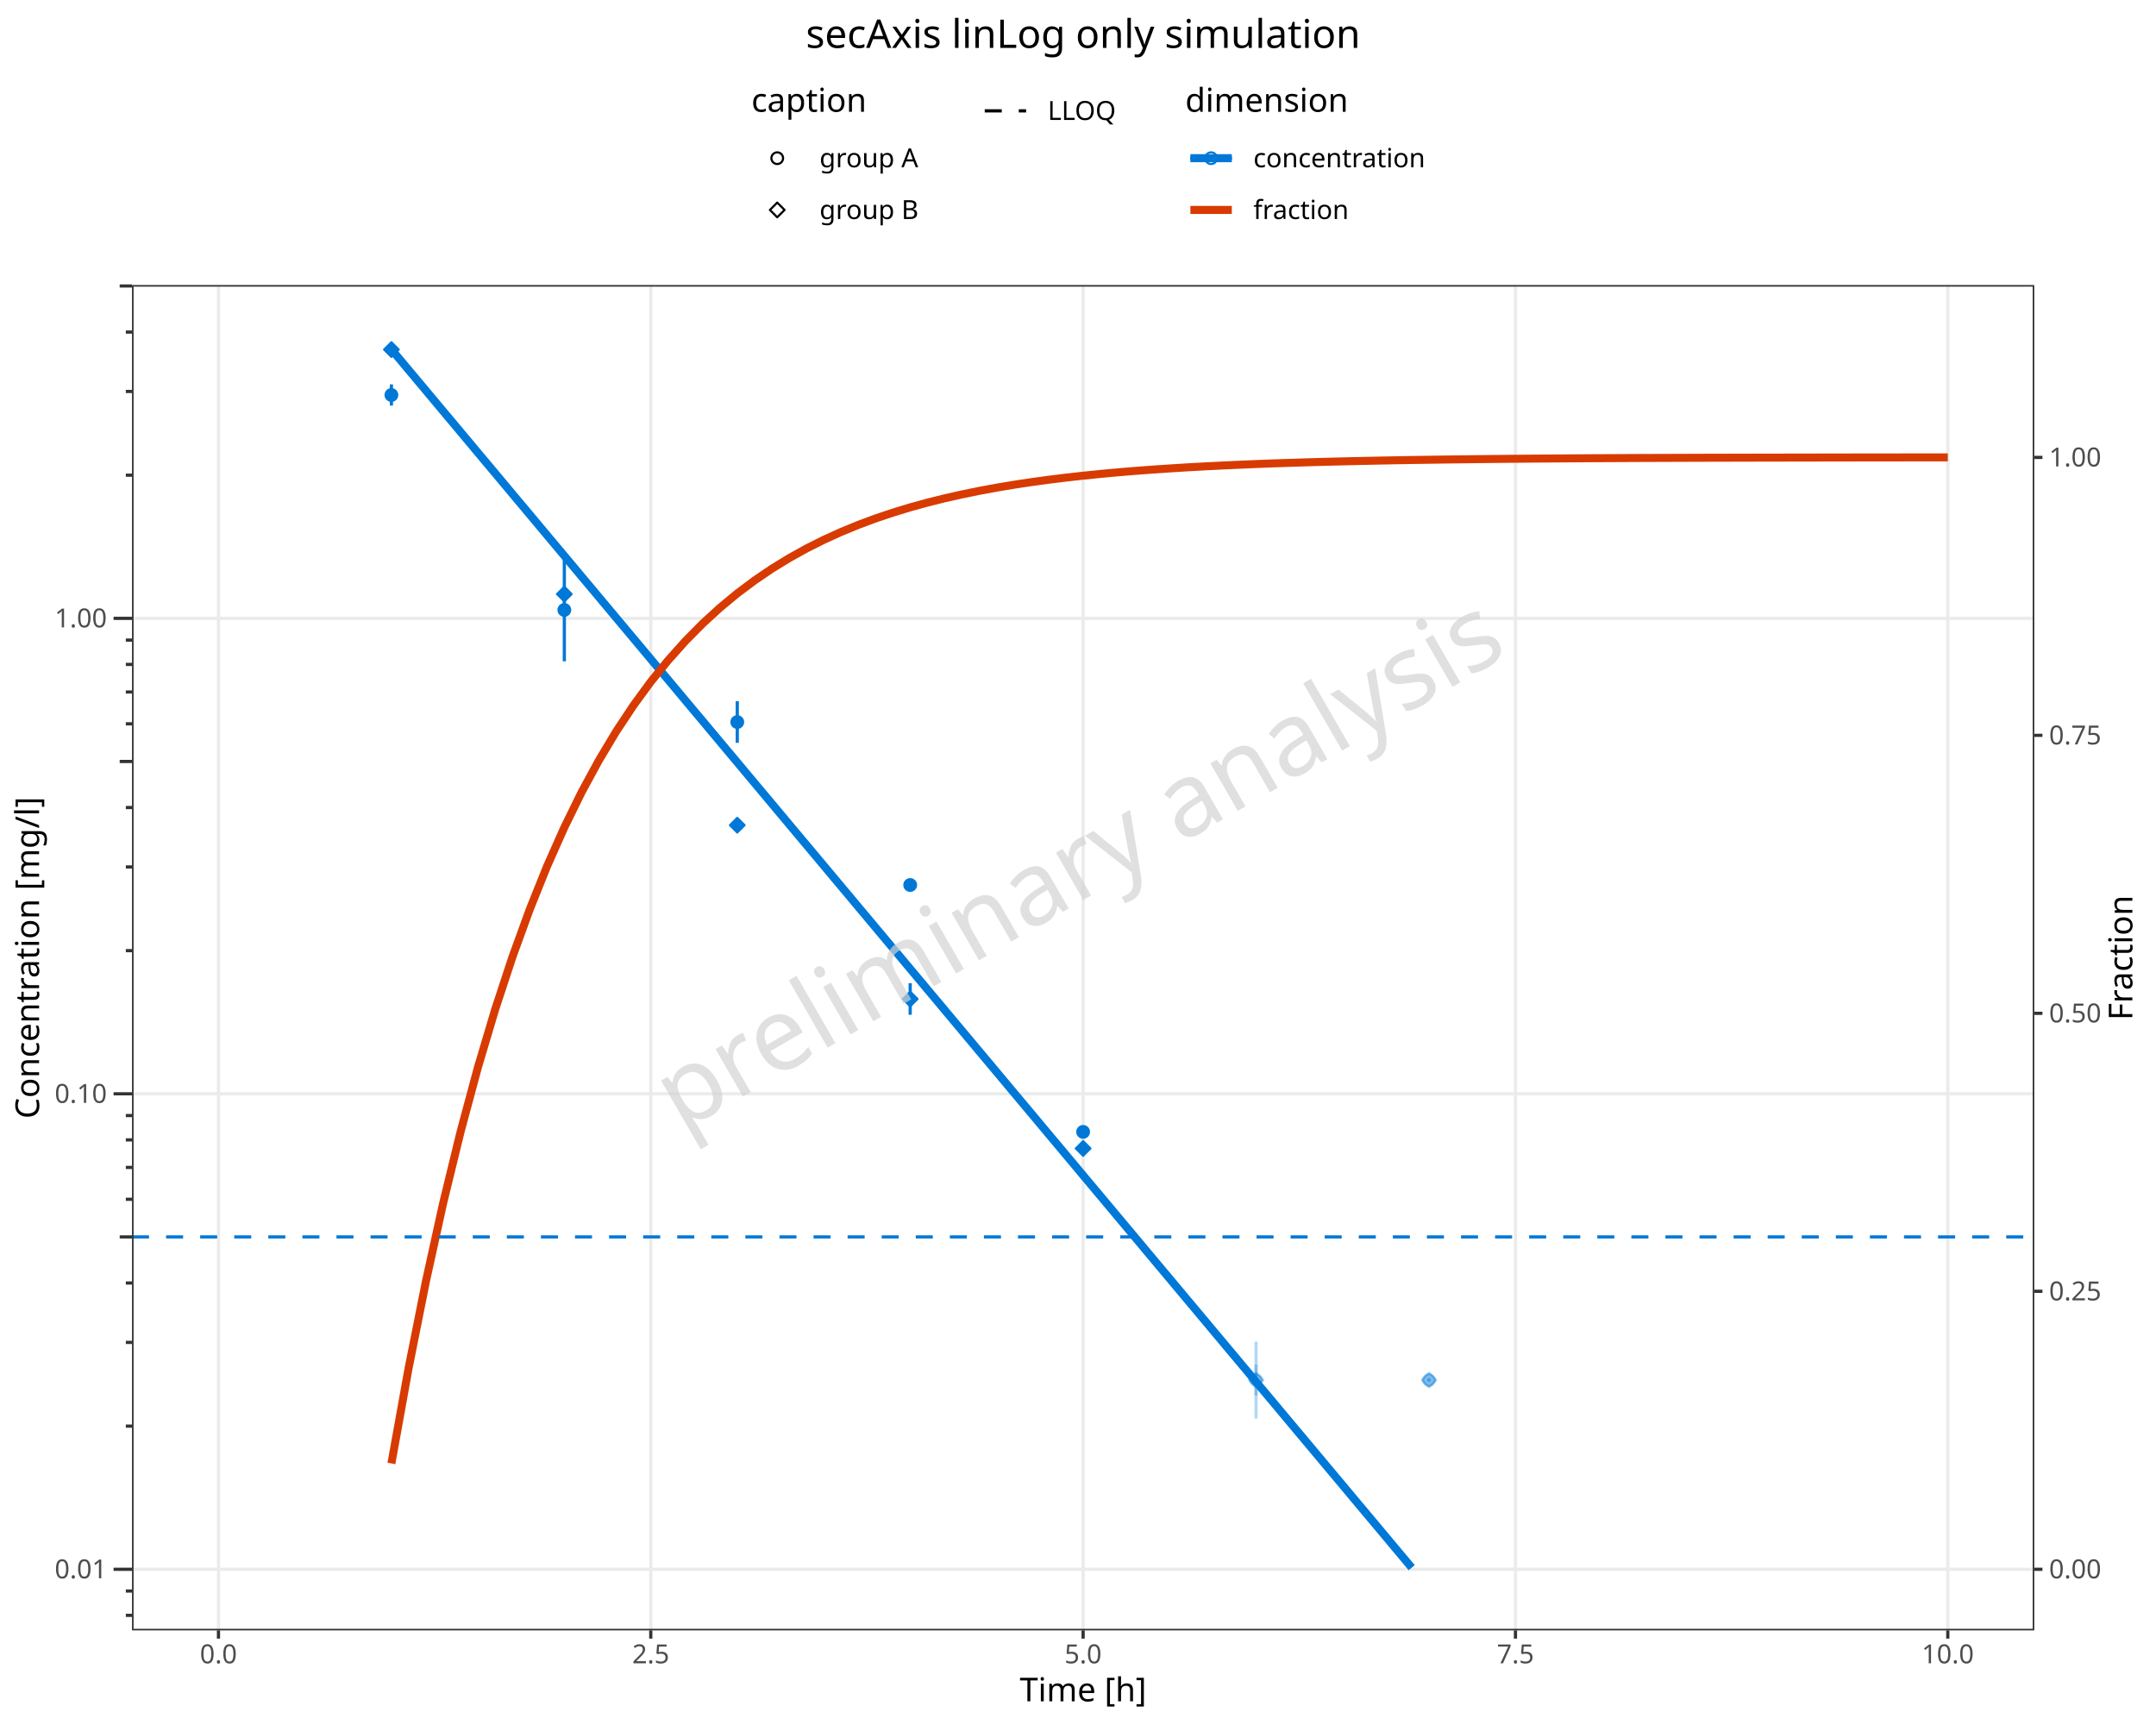
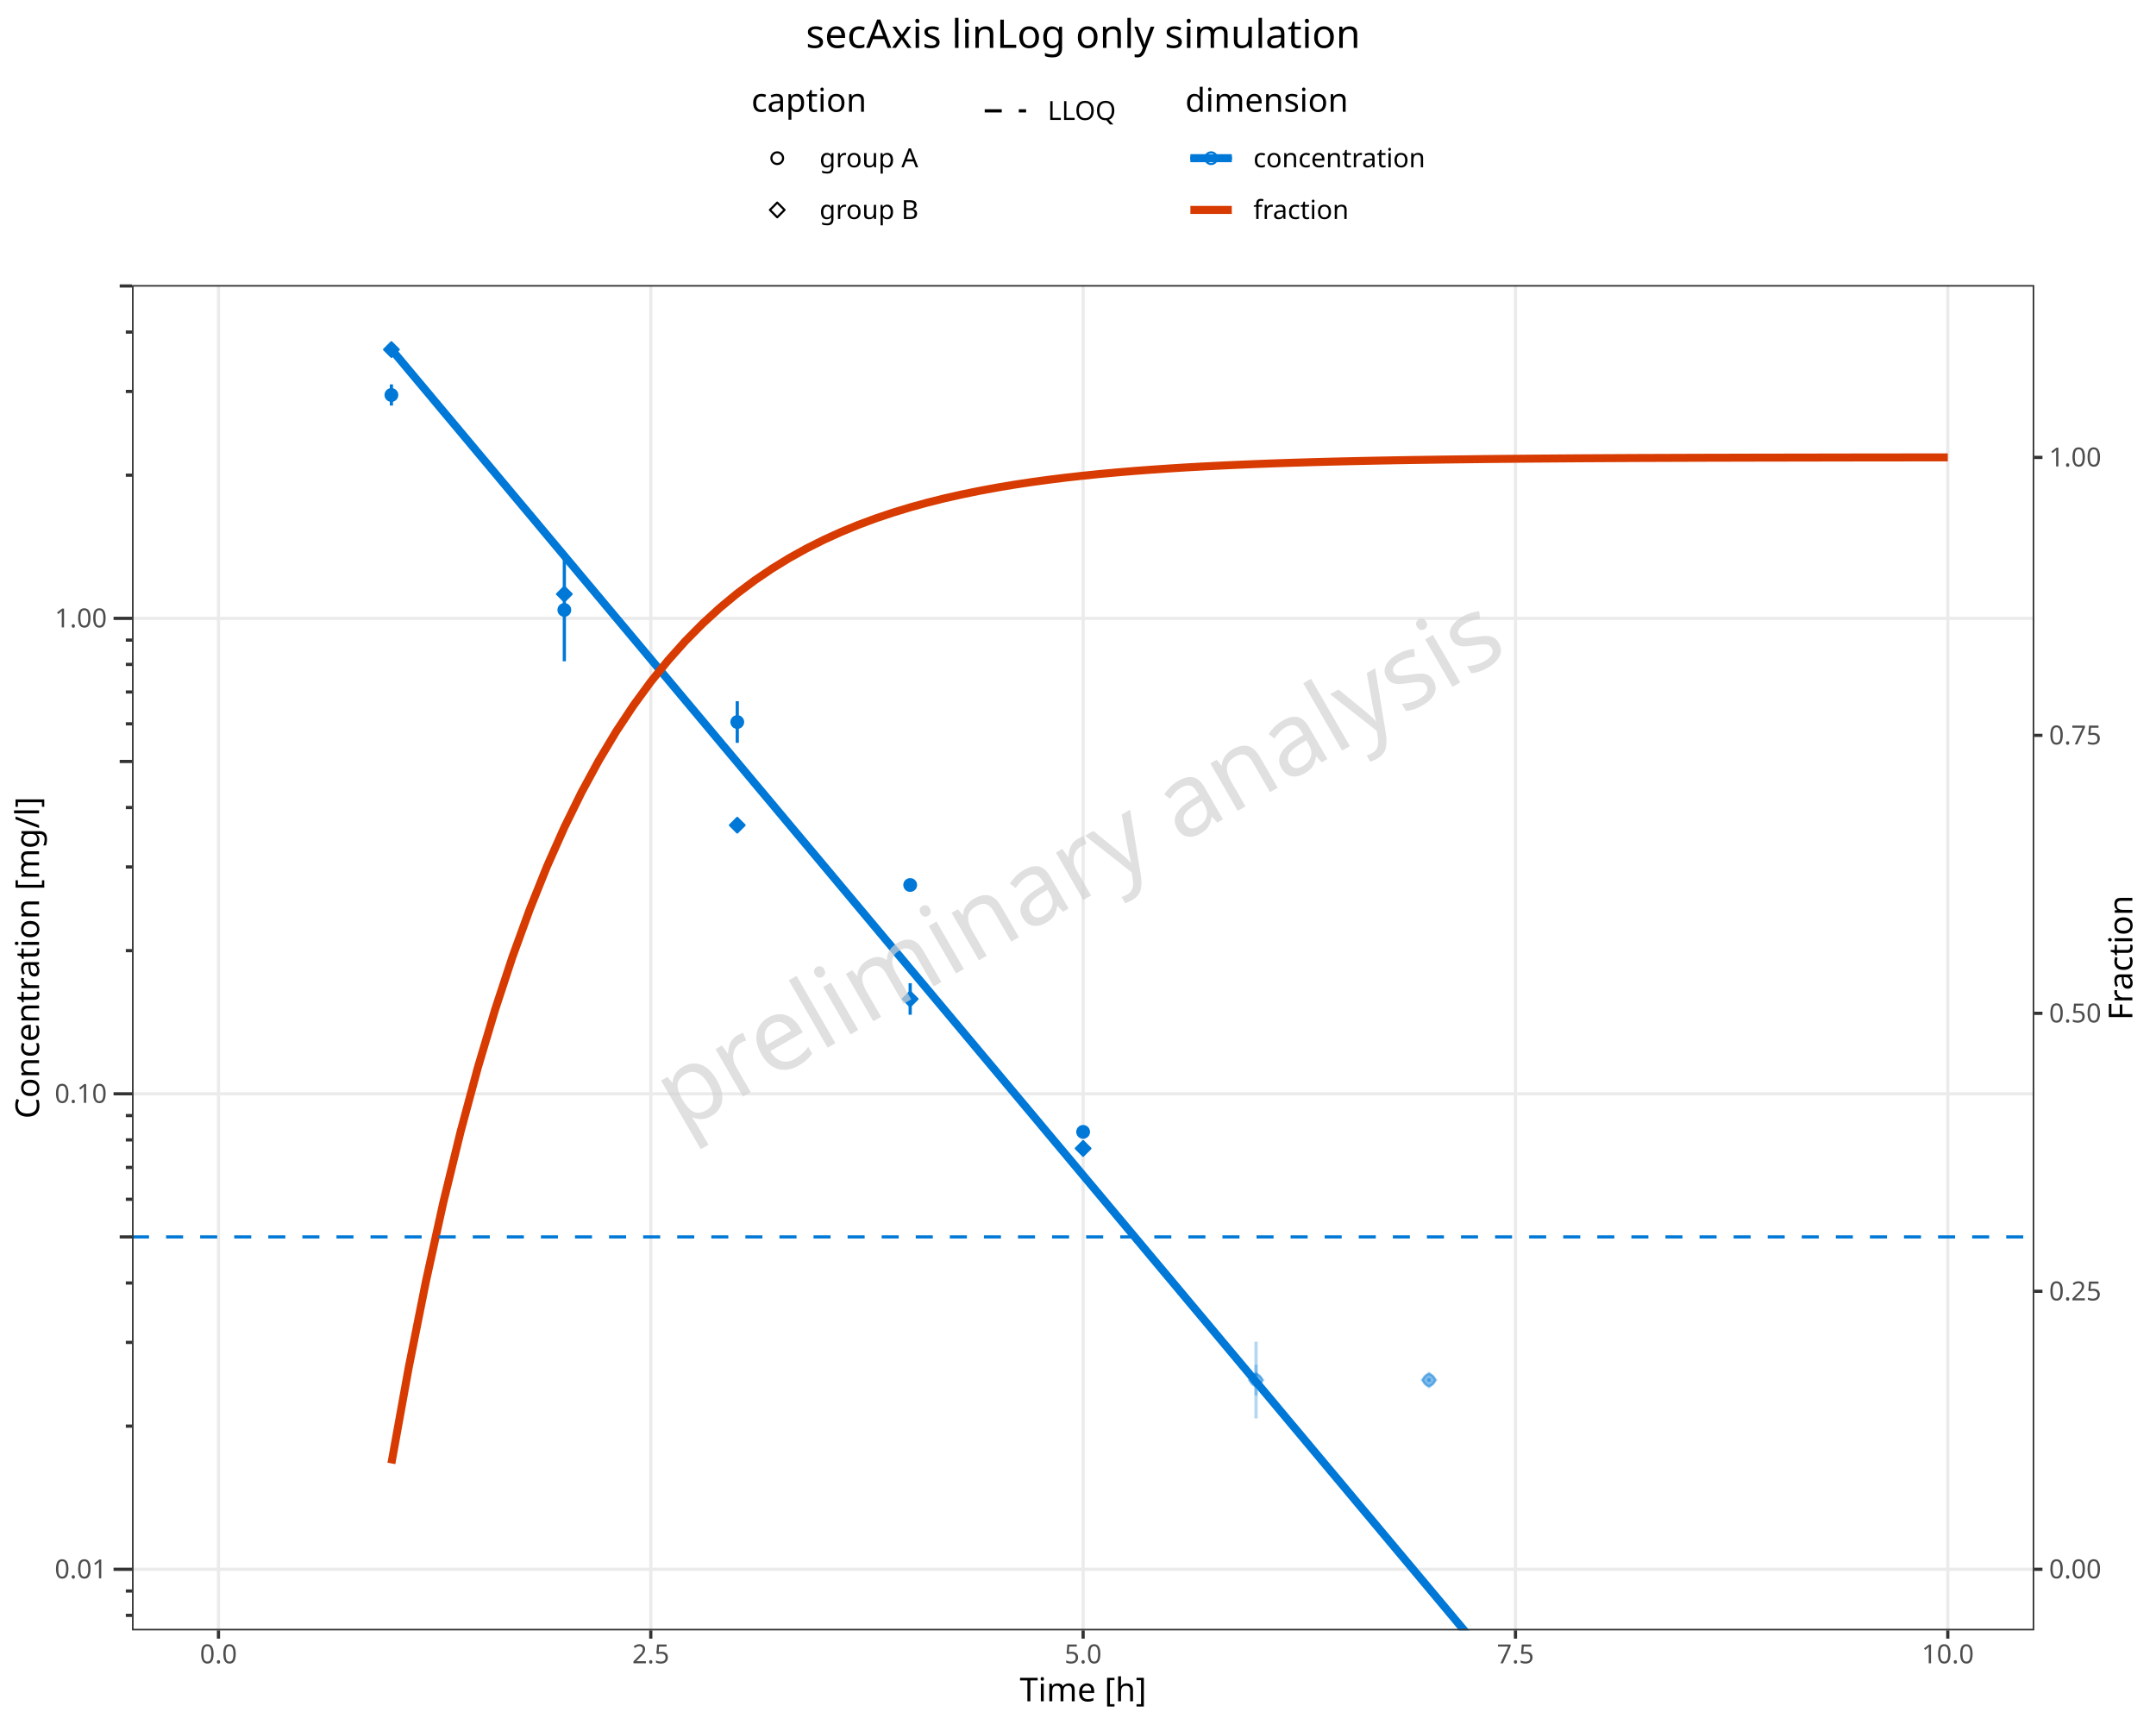
<svg xmlns="http://www.w3.org/2000/svg" class="svglite" data-engine-version="2.0" width="720.00pt" height="576.00pt" viewBox="0 0 720.00 576.00">
  <defs>
    <style type="text/css">
    .svglite line, .svglite polyline, .svglite polygon, .svglite path, .svglite rect, .svglite circle {
      fill: none;
      stroke: #000000;
      stroke-linecap: round;
      stroke-linejoin: round;
      stroke-miterlimit: 10.00;
    }
  </style>
  </defs>
  <rect width="100%" height="100%" style="stroke: none; fill: #FFFFFF;" />
  <defs>
    <clipPath id="cpMC4wMHw3MjAuMDB8MC4wMHw1NzYuMDA=">
      <rect x="0.00" y="0.00" width="720.00" height="576.00" />
    </clipPath>
  </defs>
  <g clip-path="url(#cpMC4wMHw3MjAuMDB8MC4wMHw1NzYuMDA=)">
    <rect x="0" y="0.00" width="720.00" height="576.00" style="stroke-width: 1.07; stroke: #FFFFFF; fill: #FFFFFF;" />
  </g>
  <defs>
    <clipPath id="cpNDQuMDh8Njc5LjM1fDk1LjE4fDU0NC40Mg==">
      <rect x="44.08" y="95.18" width="635.27" height="449.24" />
    </clipPath>
  </defs>
  <g clip-path="url(#cpNDQuMDh8Njc5LjM1fDk1LjE4fDU0NC40Mg==)">
    <rect x="44.08" y="95.18" width="635.27" height="449.24" style="stroke-width: 1.07; stroke: none; fill: #FFFFFF;" />
    <polyline points="44.08,524.00 679.35,524.00 " style="stroke-width: 1.07; stroke: #EBEBEB; stroke-linecap: butt;" />
    <polyline points="44.08,365.23 679.35,365.23 " style="stroke-width: 1.07; stroke: #EBEBEB; stroke-linecap: butt;" />
    <polyline points="44.08,206.47 679.35,206.47 " style="stroke-width: 1.07; stroke: #EBEBEB; stroke-linecap: butt;" />
    <polyline points="72.96,544.42 72.96,95.18 " style="stroke-width: 1.07; stroke: #EBEBEB; stroke-linecap: butt;" />
    <polyline points="217.33,544.42 217.33,95.18 " style="stroke-width: 1.07; stroke: #EBEBEB; stroke-linecap: butt;" />
    <polyline points="361.71,544.42 361.71,95.18 " style="stroke-width: 1.07; stroke: #EBEBEB; stroke-linecap: butt;" />
    <polyline points="506.09,544.42 506.09,95.18 " style="stroke-width: 1.07; stroke: #EBEBEB; stroke-linecap: butt;" />
    <polyline points="650.47,544.42 650.47,95.18 " style="stroke-width: 1.07; stroke: #EBEBEB; stroke-linecap: butt;" />
-     <polyline points="130.71,116.65 136.48,123.55 142.26,130.44 148.03,137.34 153.81,144.23 159.58,151.13 165.36,158.02 171.13,164.92 176.91,171.81 182.68,178.71 188.46,185.60 194.23,192.50 200.01,199.39 205.78,206.29 211.56,213.18 217.33,220.08 223.11,226.97 228.88,233.87 234.66,240.76 240.43,247.66 246.21,254.55 251.98,261.45 257.76,268.34 263.53,275.24 269.31,282.13 275.09,289.03 280.86,295.92 286.64,302.82 292.41,309.71 298.19,316.61 303.96,323.50 309.74,330.40 315.51,337.29 321.29,344.19 327.06,351.09 332.84,357.98 338.61,364.88 344.39,371.77 350.16,378.67 355.94,385.56 361.71,392.46 367.49,399.35 373.26,406.25 379.04,413.14 384.81,420.04 390.59,426.93 396.36,433.83 402.14,440.72 407.91,447.62 413.69,454.51 419.46,461.41 425.24,468.30 431.01,475.20 436.79,482.09 442.56,488.99 448.34,495.88 454.11,502.78 459.89,509.67 465.66,516.57 471.44,523.46 " style="stroke-width: 2.67; stroke: #0078D7; stroke-linecap: butt;" />
+     <polyline points="130.71,116.65 136.48,123.55 142.26,130.44 148.03,137.34 153.81,144.23 159.58,151.13 165.36,158.02 171.13,164.92 176.91,171.81 182.68,178.71 188.46,185.60 194.23,192.50 200.01,199.39 205.78,206.29 211.56,213.18 217.33,220.08 223.11,226.97 228.88,233.87 234.66,240.76 240.43,247.66 246.21,254.55 251.98,261.45 257.76,268.34 263.53,275.24 269.31,282.13 275.09,289.03 280.86,295.92 286.64,302.82 292.41,309.71 298.19,316.61 303.96,323.50 309.74,330.40 315.51,337.29 321.29,344.19 327.06,351.09 332.84,357.98 338.61,364.88 344.39,371.77 350.16,378.67 355.94,385.56 361.71,392.46 367.49,399.35 373.26,406.25 379.04,413.14 384.81,420.04 390.59,426.93 396.36,433.83 402.14,440.72 407.91,447.62 413.69,454.51 419.46,461.41 425.24,468.30 431.01,475.20 436.79,482.09 442.56,488.99 448.34,495.88 454.11,502.78 459.89,509.67 465.66,516.57 471.44,523.46 477.22,530.36 482.99,537.25 488.77,544.15 494.54,551.04 500.32,557.94 506.09,564.83 511.87,571.73 517.64,578.62 523.42,585.52 529.19,592.41 534.97,599.31 540.74,606.20 546.52,613.10 552.29,619.99 558.07,626.89 563.84,633.78 569.62,640.68 575.39,647.57 581.17,654.47 586.94,661.36 592.72,668.26 598.49,675.15 604.27,682.05 610.04,688.94 615.82,695.84 621.59,702.73 627.37,709.63 633.14,716.52 638.92,723.42 644.69,730.32 650.47,737.21 " style="stroke-width: 2.67; stroke: #0078D7; stroke-linecap: butt;" />
    <polyline points="130.71,488.66 136.48,456.69 142.26,427.76 148.03,401.58 153.81,377.90 159.58,356.47 165.36,337.07 171.13,319.53 176.91,303.65 182.68,289.28 188.46,276.28 194.23,264.52 200.01,253.88 205.78,244.25 211.56,235.54 217.33,227.65 223.11,220.52 228.88,214.06 234.66,208.22 240.43,202.94 246.21,198.15 251.98,193.83 257.76,189.91 263.53,186.37 269.31,183.16 275.09,180.26 280.86,177.64 286.64,175.26 292.41,173.11 298.19,171.17 303.96,169.41 309.74,167.82 315.51,166.38 321.29,165.08 327.06,163.90 332.84,162.83 338.61,161.86 344.39,160.99 350.16,160.20 355.94,159.48 361.71,158.84 367.49,158.25 373.26,157.72 379.04,157.24 384.81,156.81 390.59,156.42 396.36,156.06 402.14,155.74 407.91,155.45 413.69,155.19 419.46,154.95 425.24,154.73 431.01,154.54 436.79,154.36 442.56,154.20 448.34,154.06 454.11,153.93 459.89,153.81 465.66,153.70 471.44,153.60 477.22,153.52 482.99,153.44 488.77,153.37 494.54,153.30 500.32,153.24 506.09,153.19 511.87,153.14 517.64,153.10 523.42,153.06 529.19,153.02 534.97,152.99 540.74,152.96 546.52,152.93 552.29,152.91 558.07,152.89 563.84,152.87 569.62,152.85 575.39,152.84 581.17,152.82 586.94,152.81 592.72,152.80 598.49,152.79 604.27,152.78 610.04,152.77 615.82,152.76 621.59,152.75 627.37,152.75 633.14,152.74 638.92,152.73 644.69,152.73 650.47,152.73 " style="stroke-width: 2.67; stroke: #D83B01; stroke-linecap: butt;" />
    <polyline points="130.71,128.35 130.71,128.35 " style="stroke-width: 1.07; stroke: #0078D7; stroke-linecap: butt;" />
    <polyline points="130.71,128.35 130.71,135.42 " style="stroke-width: 1.07; stroke: #0078D7; stroke-linecap: butt;" />
    <polyline points="130.71,135.42 130.71,135.42 " style="stroke-width: 1.07; stroke: #0078D7; stroke-linecap: butt;" />
    <polyline points="188.46,186.54 188.46,186.54 " style="stroke-width: 1.07; stroke: #0078D7; stroke-linecap: butt;" />
    <polyline points="188.46,186.54 188.46,220.81 " style="stroke-width: 1.07; stroke: #0078D7; stroke-linecap: butt;" />
    <polyline points="188.46,220.81 188.46,220.81 " style="stroke-width: 1.07; stroke: #0078D7; stroke-linecap: butt;" />
    <polyline points="246.21,234.15 246.21,234.15 " style="stroke-width: 1.07; stroke: #0078D7; stroke-linecap: butt;" />
    <polyline points="246.21,234.15 246.21,248.05 " style="stroke-width: 1.07; stroke: #0078D7; stroke-linecap: butt;" />
    <polyline points="246.21,248.05 246.21,248.05 " style="stroke-width: 1.07; stroke: #0078D7; stroke-linecap: butt;" />
    <polyline points="303.96,293.49 303.96,293.49 " style="stroke-width: 1.07; stroke: #0078D7; stroke-linecap: butt;" />
    <polyline points="303.96,293.49 303.96,297.53 " style="stroke-width: 1.07; stroke: #0078D7; stroke-linecap: butt;" />
    <polyline points="303.96,297.53 303.96,297.53 " style="stroke-width: 1.07; stroke: #0078D7; stroke-linecap: butt;" />
    <polyline points="361.71,376.51 361.71,376.51 " style="stroke-width: 1.07; stroke: #0078D7; stroke-linecap: butt;" />
    <polyline points="361.71,376.51 361.71,379.39 " style="stroke-width: 1.07; stroke: #0078D7; stroke-linecap: butt;" />
    <polyline points="361.71,379.39 361.71,379.39 " style="stroke-width: 1.07; stroke: #0078D7; stroke-linecap: butt;" />
    <polyline points="419.46,448.01 419.46,448.01 " style="stroke-width: 1.07; stroke: #0078D7; stroke-opacity: 0.30; stroke-linecap: butt;" />
    <polyline points="419.46,448.01 419.46,473.63 " style="stroke-width: 1.07; stroke: #0078D7; stroke-opacity: 0.30; stroke-linecap: butt;" />
    <polyline points="419.46,473.63 419.46,473.63 " style="stroke-width: 1.07; stroke: #0078D7; stroke-opacity: 0.30; stroke-linecap: butt;" />
    <polyline points="477.22,460.36 477.22,460.36 " style="stroke-width: 1.07; stroke: #0078D7; stroke-opacity: 0.30; stroke-linecap: butt;" />
    <polyline points="477.22,460.36 477.22,461.27 " style="stroke-width: 1.07; stroke: #0078D7; stroke-opacity: 0.30; stroke-linecap: butt;" />
    <polyline points="477.22,461.27 477.22,461.27 " style="stroke-width: 1.07; stroke: #0078D7; stroke-opacity: 0.30; stroke-linecap: butt;" />
    <polyline points="130.71,115.60 130.71,115.60 " style="stroke-width: 1.07; stroke: #0078D7; stroke-linecap: butt;" />
    <polyline points="130.71,115.60 130.71,117.84 " style="stroke-width: 1.07; stroke: #0078D7; stroke-linecap: butt;" />
    <polyline points="130.71,117.84 130.71,117.84 " style="stroke-width: 1.07; stroke: #0078D7; stroke-linecap: butt;" />
    <polyline points="188.46,196.99 188.46,196.99 " style="stroke-width: 1.07; stroke: #0078D7; stroke-linecap: butt;" />
    <polyline points="188.46,196.99 188.46,199.75 " style="stroke-width: 1.07; stroke: #0078D7; stroke-linecap: butt;" />
    <polyline points="188.46,199.75 188.46,199.75 " style="stroke-width: 1.07; stroke: #0078D7; stroke-linecap: butt;" />
    <polyline points="246.21,273.47 246.21,273.47 " style="stroke-width: 1.07; stroke: #0078D7; stroke-linecap: butt;" />
    <polyline points="246.21,273.47 246.21,277.61 " style="stroke-width: 1.07; stroke: #0078D7; stroke-linecap: butt;" />
    <polyline points="246.21,277.61 246.21,277.61 " style="stroke-width: 1.07; stroke: #0078D7; stroke-linecap: butt;" />
    <polyline points="303.96,328.30 303.96,328.30 " style="stroke-width: 1.07; stroke: #0078D7; stroke-linecap: butt;" />
    <polyline points="303.96,328.30 303.96,338.84 " style="stroke-width: 1.07; stroke: #0078D7; stroke-linecap: butt;" />
    <polyline points="303.96,338.84 303.96,338.84 " style="stroke-width: 1.07; stroke: #0078D7; stroke-linecap: butt;" />
    <polyline points="361.71,382.91 361.71,382.91 " style="stroke-width: 1.07; stroke: #0078D7; stroke-linecap: butt;" />
    <polyline points="361.71,382.91 361.71,384.04 " style="stroke-width: 1.07; stroke: #0078D7; stroke-linecap: butt;" />
    <polyline points="361.71,384.04 361.71,384.04 " style="stroke-width: 1.07; stroke: #0078D7; stroke-linecap: butt;" />
    <polyline points="419.46,455.69 419.46,455.69 " style="stroke-width: 1.07; stroke: #0078D7; stroke-opacity: 0.30; stroke-linecap: butt;" />
    <polyline points="419.46,455.69 419.46,465.94 " style="stroke-width: 1.07; stroke: #0078D7; stroke-opacity: 0.30; stroke-linecap: butt;" />
    <polyline points="419.46,465.94 419.46,465.94 " style="stroke-width: 1.07; stroke: #0078D7; stroke-opacity: 0.30; stroke-linecap: butt;" />
    <polyline points="477.22,460.24 477.22,460.24 " style="stroke-width: 1.07; stroke: #0078D7; stroke-opacity: 0.30; stroke-linecap: butt;" />
    <polyline points="477.22,460.24 477.22,461.40 " style="stroke-width: 1.07; stroke: #0078D7; stroke-opacity: 0.30; stroke-linecap: butt;" />
    <polyline points="477.22,461.40 477.22,461.40 " style="stroke-width: 1.07; stroke: #0078D7; stroke-opacity: 0.30; stroke-linecap: butt;" />
    <circle cx="130.71" cy="131.89" r="1.95" style="stroke-width: 0.71; stroke: #0078D7; fill: #0078D7;" />
    <circle cx="188.46" cy="203.67" r="1.95" style="stroke-width: 0.71; stroke: #0078D7; fill: #0078D7;" />
    <circle cx="246.21" cy="241.10" r="1.95" style="stroke-width: 0.71; stroke: #0078D7; fill: #0078D7;" />
    <circle cx="303.96" cy="295.51" r="1.95" style="stroke-width: 0.71; stroke: #0078D7; fill: #0078D7;" />
    <circle cx="361.71" cy="377.95" r="1.95" style="stroke-width: 0.71; stroke: #0078D7; fill: #0078D7;" />
    <circle cx="419.46" cy="460.82" r="1.95" style="stroke-width: 0.71; stroke: #0078D7; stroke-opacity: 0.30; fill: #0078D7; fill-opacity: 0.30;" />
    <circle cx="477.22" cy="460.82" r="1.95" style="stroke-width: 0.71; stroke: #0078D7; stroke-opacity: 0.30; fill: #0078D7; fill-opacity: 0.30;" />
    <polygon points="130.71,119.17 133.16,116.72 130.71,114.27 128.26,116.72 " style="stroke-width: 0.71; stroke: #0078D7; fill: #0078D7;" />
    <polygon points="188.46,200.82 190.91,198.37 188.46,195.92 186.01,198.37 " style="stroke-width: 0.71; stroke: #0078D7; fill: #0078D7;" />
    <polygon points="246.21,277.99 248.66,275.54 246.21,273.09 243.76,275.54 " style="stroke-width: 0.71; stroke: #0078D7; fill: #0078D7;" />
    <polygon points="303.96,336.02 306.41,333.57 303.96,331.12 301.51,333.57 " style="stroke-width: 0.71; stroke: #0078D7; fill: #0078D7;" />
    <polygon points="361.71,385.93 364.16,383.48 361.71,381.03 359.26,383.48 " style="stroke-width: 0.71; stroke: #0078D7; fill: #0078D7;" />
    <polygon points="419.46,463.27 421.91,460.82 419.46,458.37 417.01,460.82 " style="stroke-width: 0.71; stroke: #0078D7; stroke-opacity: 0.30; fill: #0078D7; fill-opacity: 0.30;" />
    <polygon points="477.22,463.27 479.67,460.82 477.22,458.37 474.77,460.82 " style="stroke-width: 0.71; stroke: #0078D7; stroke-opacity: 0.30; fill: #0078D7; fill-opacity: 0.30;" />
    <line x1="44.08" y1="413.02" x2="679.35" y2="413.02" style="stroke-width: 1.07; stroke: #0078D7; stroke-dasharray: 5.69,5.69; stroke-linecap: butt;" />
    <rect x="44.08" y="95.18" width="635.27" height="449.24" style="stroke-width: 1.07; stroke: #333333;" />
  </g>
  <g clip-path="url(#cpMC4wMHw3MjAuMDB8MC4wMHw1NzYuMDA=)">
    <text x="35.72" y="527.03" text-anchor="end" style="font-size: 8.80px; fill: #4D4D4D; font-family: sans;" textLength="17.13px" lengthAdjust="spacingAndGlyphs">0.01</text>
    <text x="35.72" y="368.26" text-anchor="end" style="font-size: 8.80px; fill: #4D4D4D; font-family: sans;" textLength="17.13px" lengthAdjust="spacingAndGlyphs">0.10</text>
    <text x="35.72" y="209.49" text-anchor="end" style="font-size: 8.80px; fill: #4D4D4D; font-family: sans;" textLength="17.13px" lengthAdjust="spacingAndGlyphs">1.00</text>
    <polyline points="37.92,524.00 44.08,524.00 " style="stroke-width: 1.07; stroke: #333333; stroke-linecap: butt;" />
    <polyline points="37.92,365.23 44.08,365.23 " style="stroke-width: 1.07; stroke: #333333; stroke-linecap: butt;" />
    <polyline points="37.92,206.47 44.08,206.47 " style="stroke-width: 1.07; stroke: #333333; stroke-linecap: butt;" />
    <polyline points="39.97,413.02 44.08,413.02 " style="stroke-width: 1.07; stroke: #333333; stroke-linecap: butt;" />
    <polyline points="39.97,254.26 44.08,254.26 " style="stroke-width: 1.07; stroke: #333333; stroke-linecap: butt;" />
    <polyline points="39.97,95.49 44.08,95.49 " style="stroke-width: 1.07; stroke: #333333; stroke-linecap: butt;" />
    <polyline points="42.02,539.38 44.08,539.38 " style="stroke-width: 1.07; stroke: #333333; stroke-linecap: butt;" />
    <polyline points="42.02,531.26 44.08,531.26 " style="stroke-width: 1.07; stroke: #333333; stroke-linecap: butt;" />
    <polyline points="42.02,476.20 44.08,476.20 " style="stroke-width: 1.07; stroke: #333333; stroke-linecap: butt;" />
    <polyline points="42.02,448.25 44.08,448.25 " style="stroke-width: 1.07; stroke: #333333; stroke-linecap: butt;" />
    <polyline points="42.02,428.41 44.08,428.41 " style="stroke-width: 1.07; stroke: #333333; stroke-linecap: butt;" />
    <polyline points="42.02,400.45 44.08,400.45 " style="stroke-width: 1.07; stroke: #333333; stroke-linecap: butt;" />
    <polyline points="42.02,389.82 44.08,389.82 " style="stroke-width: 1.07; stroke: #333333; stroke-linecap: butt;" />
    <polyline points="42.02,380.62 44.08,380.62 " style="stroke-width: 1.07; stroke: #333333; stroke-linecap: butt;" />
    <polyline points="42.02,372.50 44.08,372.50 " style="stroke-width: 1.07; stroke: #333333; stroke-linecap: butt;" />
    <polyline points="42.02,317.44 44.08,317.44 " style="stroke-width: 1.07; stroke: #333333; stroke-linecap: butt;" />
    <polyline points="42.02,289.48 44.08,289.48 " style="stroke-width: 1.07; stroke: #333333; stroke-linecap: butt;" />
    <polyline points="42.02,269.65 44.08,269.65 " style="stroke-width: 1.07; stroke: #333333; stroke-linecap: butt;" />
    <polyline points="42.02,241.69 44.08,241.69 " style="stroke-width: 1.07; stroke: #333333; stroke-linecap: butt;" />
    <polyline points="42.02,231.06 44.08,231.06 " style="stroke-width: 1.07; stroke: #333333; stroke-linecap: butt;" />
    <polyline points="42.02,221.85 44.08,221.85 " style="stroke-width: 1.07; stroke: #333333; stroke-linecap: butt;" />
    <polyline points="42.02,213.73 44.08,213.73 " style="stroke-width: 1.07; stroke: #333333; stroke-linecap: butt;" />
    <polyline points="42.02,158.67 44.08,158.67 " style="stroke-width: 1.07; stroke: #333333; stroke-linecap: butt;" />
    <polyline points="42.02,130.72 44.08,130.72 " style="stroke-width: 1.07; stroke: #333333; stroke-linecap: butt;" />
    <polyline points="42.02,110.88 44.08,110.88 " style="stroke-width: 1.07; stroke: #333333; stroke-linecap: butt;" />
    <polyline points="682.08,524.00 679.35,524.00 " style="stroke-width: 1.07; stroke: #333333; stroke-linecap: butt;" />
    <polyline points="682.08,431.18 679.35,431.18 " style="stroke-width: 1.07; stroke: #333333; stroke-linecap: butt;" />
    <polyline points="682.08,338.36 679.35,338.36 " style="stroke-width: 1.07; stroke: #333333; stroke-linecap: butt;" />
    <polyline points="682.08,245.54 679.35,245.54 " style="stroke-width: 1.07; stroke: #333333; stroke-linecap: butt;" />
    <polyline points="682.08,152.73 679.35,152.73 " style="stroke-width: 1.07; stroke: #333333; stroke-linecap: butt;" />
    <text x="684.28" y="527.02" style="font-size: 8.80px; fill: #4D4D4D; font-family: sans;" textLength="17.13px" lengthAdjust="spacingAndGlyphs">0.00</text>
    <text x="684.28" y="434.21" style="font-size: 8.80px; fill: #4D4D4D; font-family: sans;" textLength="17.13px" lengthAdjust="spacingAndGlyphs">0.25</text>
    <text x="684.28" y="341.39" style="font-size: 8.80px; fill: #4D4D4D; font-family: sans;" textLength="17.13px" lengthAdjust="spacingAndGlyphs">0.50</text>
    <text x="684.28" y="248.57" style="font-size: 8.80px; fill: #4D4D4D; font-family: sans;" textLength="17.13px" lengthAdjust="spacingAndGlyphs">0.75</text>
    <text x="684.28" y="155.75" style="font-size: 8.80px; fill: #4D4D4D; font-family: sans;" textLength="17.13px" lengthAdjust="spacingAndGlyphs">1.00</text>
    <polyline points="72.96,547.16 72.96,544.42 " style="stroke-width: 1.07; stroke: #333333; stroke-linecap: butt;" />
    <polyline points="217.33,547.16 217.33,544.42 " style="stroke-width: 1.07; stroke: #333333; stroke-linecap: butt;" />
    <polyline points="361.71,547.16 361.71,544.42 " style="stroke-width: 1.07; stroke: #333333; stroke-linecap: butt;" />
    <polyline points="506.09,547.16 506.09,544.42 " style="stroke-width: 1.07; stroke: #333333; stroke-linecap: butt;" />
    <polyline points="650.47,547.16 650.47,544.42 " style="stroke-width: 1.07; stroke: #333333; stroke-linecap: butt;" />
    <text x="72.96" y="555.40" text-anchor="middle" style="font-size: 8.80px; fill: #4D4D4D; font-family: sans;" textLength="12.23px" lengthAdjust="spacingAndGlyphs">0.0</text>
    <text x="217.33" y="555.40" text-anchor="middle" style="font-size: 8.80px; fill: #4D4D4D; font-family: sans;" textLength="12.23px" lengthAdjust="spacingAndGlyphs">2.5</text>
    <text x="361.71" y="555.40" text-anchor="middle" style="font-size: 8.80px; fill: #4D4D4D; font-family: sans;" textLength="12.23px" lengthAdjust="spacingAndGlyphs">5.0</text>
    <text x="506.09" y="555.40" text-anchor="middle" style="font-size: 8.80px; fill: #4D4D4D; font-family: sans;" textLength="12.23px" lengthAdjust="spacingAndGlyphs">7.5</text>
    <text x="650.47" y="555.40" text-anchor="middle" style="font-size: 8.80px; fill: #4D4D4D; font-family: sans;" textLength="17.13px" lengthAdjust="spacingAndGlyphs">10.0</text>
    <text x="361.71" y="568.10" text-anchor="middle" style="font-size: 11.00px; font-family: sans;" textLength="39.73px" lengthAdjust="spacingAndGlyphs">Time [h]</text>
    <text transform="translate(13.05,319.80) rotate(-90)" text-anchor="middle" style="font-size: 11.00px; font-family: sans;" textLength="98.45px" lengthAdjust="spacingAndGlyphs">Concentration [mg/l]</text>
    <text transform="translate(712.10,319.80) rotate(-90)" text-anchor="middle" style="font-size: 11.00px; font-family: sans;" textLength="39.74px" lengthAdjust="spacingAndGlyphs">Fraction</text>
    <rect x="245.44" y="22.90" width="65.24" height="61.32" style="stroke-width: 1.07; stroke: none; fill: #FFFFFF;" />
    <text x="250.92" y="37.33" style="font-size: 11.00px; font-family: sans;" textLength="35.48px" lengthAdjust="spacingAndGlyphs">caption</text>
    <rect x="250.92" y="44.18" width="17.28" height="17.28" style="stroke-width: 1.07; stroke: none; fill: #FFFFFF;" />
    <circle cx="259.56" cy="52.82" r="1.95" style="stroke-width: 0.71;" />
    <rect x="250.92" y="61.46" width="17.28" height="17.28" style="stroke-width: 1.07; stroke: none; fill: #FFFFFF;" />
    <polygon points="259.56,72.55 262.01,70.10 259.56,67.65 257.11,70.10 " style="stroke-width: 0.71; fill: none;" />
    <text x="273.68" y="55.85" style="font-size: 8.80px; font-family: sans;" textLength="30.82px" lengthAdjust="spacingAndGlyphs">group A</text>
    <text x="273.68" y="73.13" style="font-size: 8.80px; font-family: sans;" textLength="30.82px" lengthAdjust="spacingAndGlyphs">group B</text>
    <rect x="321.64" y="22.90" width="57.73" height="28.24" style="stroke-width: 1.07; stroke: none; fill: #FFFFFF;" />
    <rect x="327.12" y="28.38" width="17.28" height="17.28" style="stroke-width: 1.07; stroke: none; fill: #FFFFFF;" />
    <line x1="328.85" y1="37.02" x2="342.67" y2="37.02" style="stroke-width: 1.07; stroke-dasharray: 5.69,5.69; stroke-linecap: butt;" />
    <text x="349.88" y="40.05" style="font-size: 8.80px; font-family: sans;" textLength="23.49px" lengthAdjust="spacingAndGlyphs">LLOQ</text>
    <rect x="390.33" y="22.90" width="87.66" height="61.32" style="stroke-width: 1.07; stroke: none; fill: #FFFFFF;" />
    <text x="395.81" y="37.33" style="font-size: 11.00px; font-family: sans;" textLength="50.15px" lengthAdjust="spacingAndGlyphs">dimension</text>
    <rect x="395.81" y="44.18" width="17.28" height="17.28" style="stroke-width: 1.07; stroke: none; fill: #FFFFFF;" />
    <line x1="397.53" y1="52.82" x2="411.36" y2="52.82" style="stroke-width: 2.67; stroke: #0078D7; stroke-linecap: butt;" />
    <line x1="397.53" y1="52.82" x2="411.36" y2="52.82" style="stroke-width: 1.07; stroke: #0078D7; stroke-linecap: butt;" />
    <circle cx="404.45" cy="52.82" r="1.95" style="stroke-width: 0.71; stroke: #0078D7;" />
    <line x1="397.53" y1="52.82" x2="411.36" y2="52.82" style="stroke-width: 1.07; stroke: #0078D7; stroke-linecap: butt;" />
    <rect x="395.81" y="61.46" width="17.28" height="17.28" style="stroke-width: 1.07; stroke: none; fill: #FFFFFF;" />
    <line x1="397.53" y1="70.10" x2="411.36" y2="70.10" style="stroke-width: 2.67; stroke: #D83B01; stroke-linecap: butt;" />
    <text x="418.57" y="55.85" style="font-size: 8.80px; font-family: sans;" textLength="52.84px" lengthAdjust="spacingAndGlyphs">concentration</text>
    <text x="418.57" y="73.13" style="font-size: 8.80px; font-family: sans;" textLength="28.86px" lengthAdjust="spacingAndGlyphs">fraction</text>
    <text x="361.71" y="15.99" text-anchor="middle" style="font-size: 13.20px; font-family: sans;" textLength="175.38px" lengthAdjust="spacingAndGlyphs">secAxis linLog only simulation</text>
    <text transform="translate(365.87,298.17) rotate(-30)" text-anchor="middle" style="font-size: 34.14px; fill: #D3D3D3; fill-opacity: 0.70; font-family: sans;" textLength="299.85px" lengthAdjust="spacingAndGlyphs">preliminary analysis</text>
  </g>
</svg>
